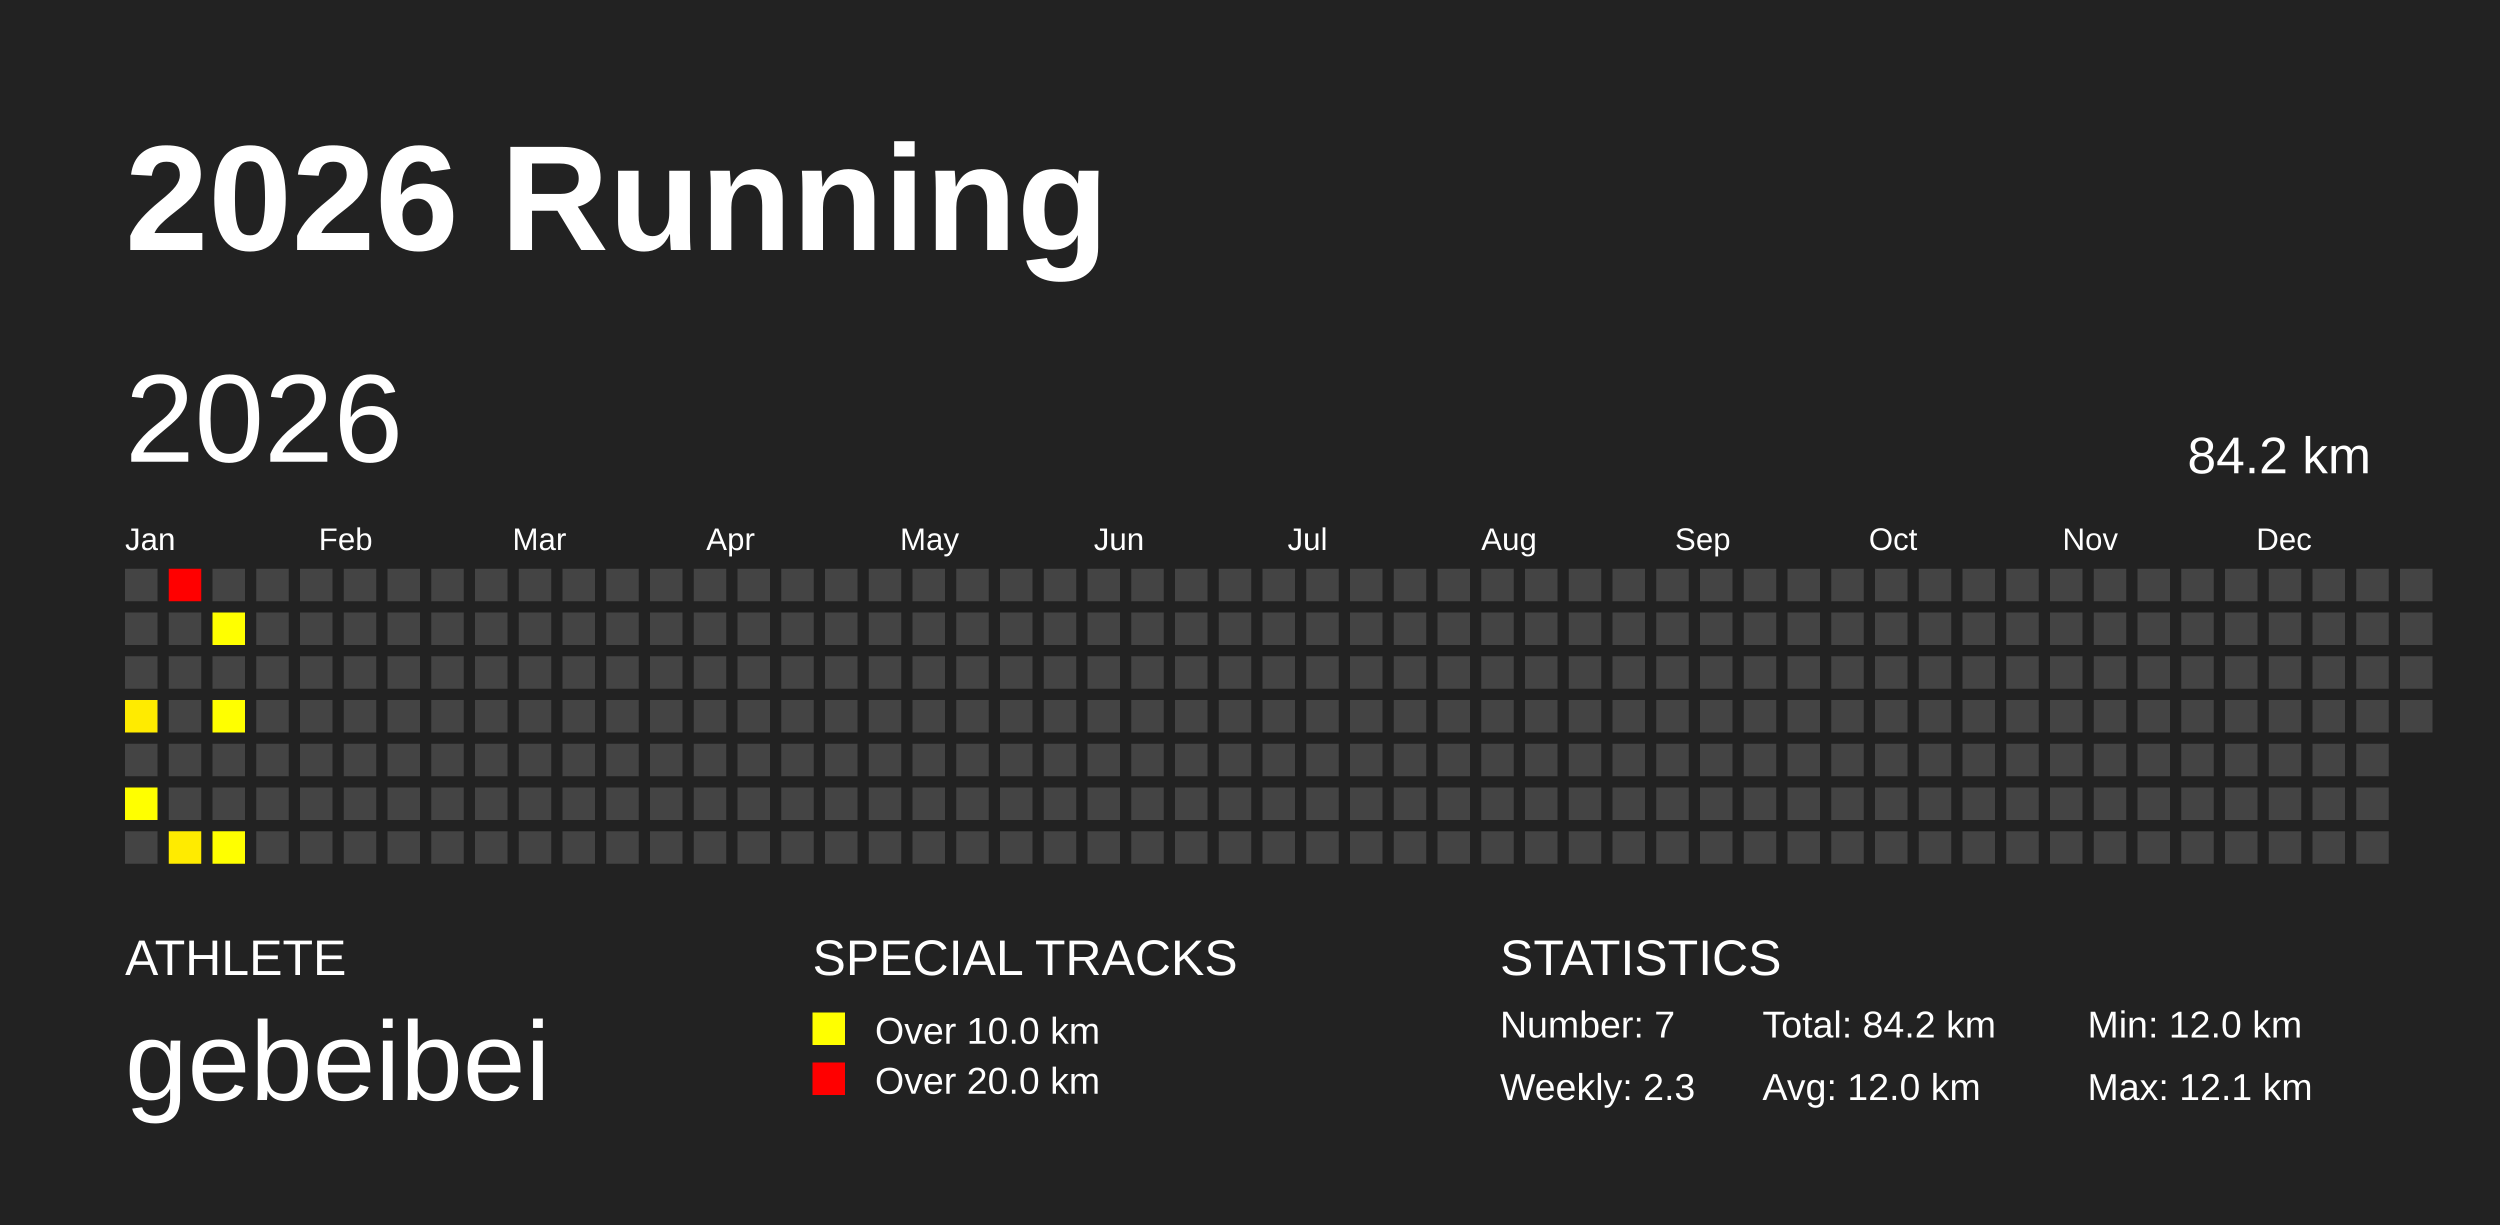
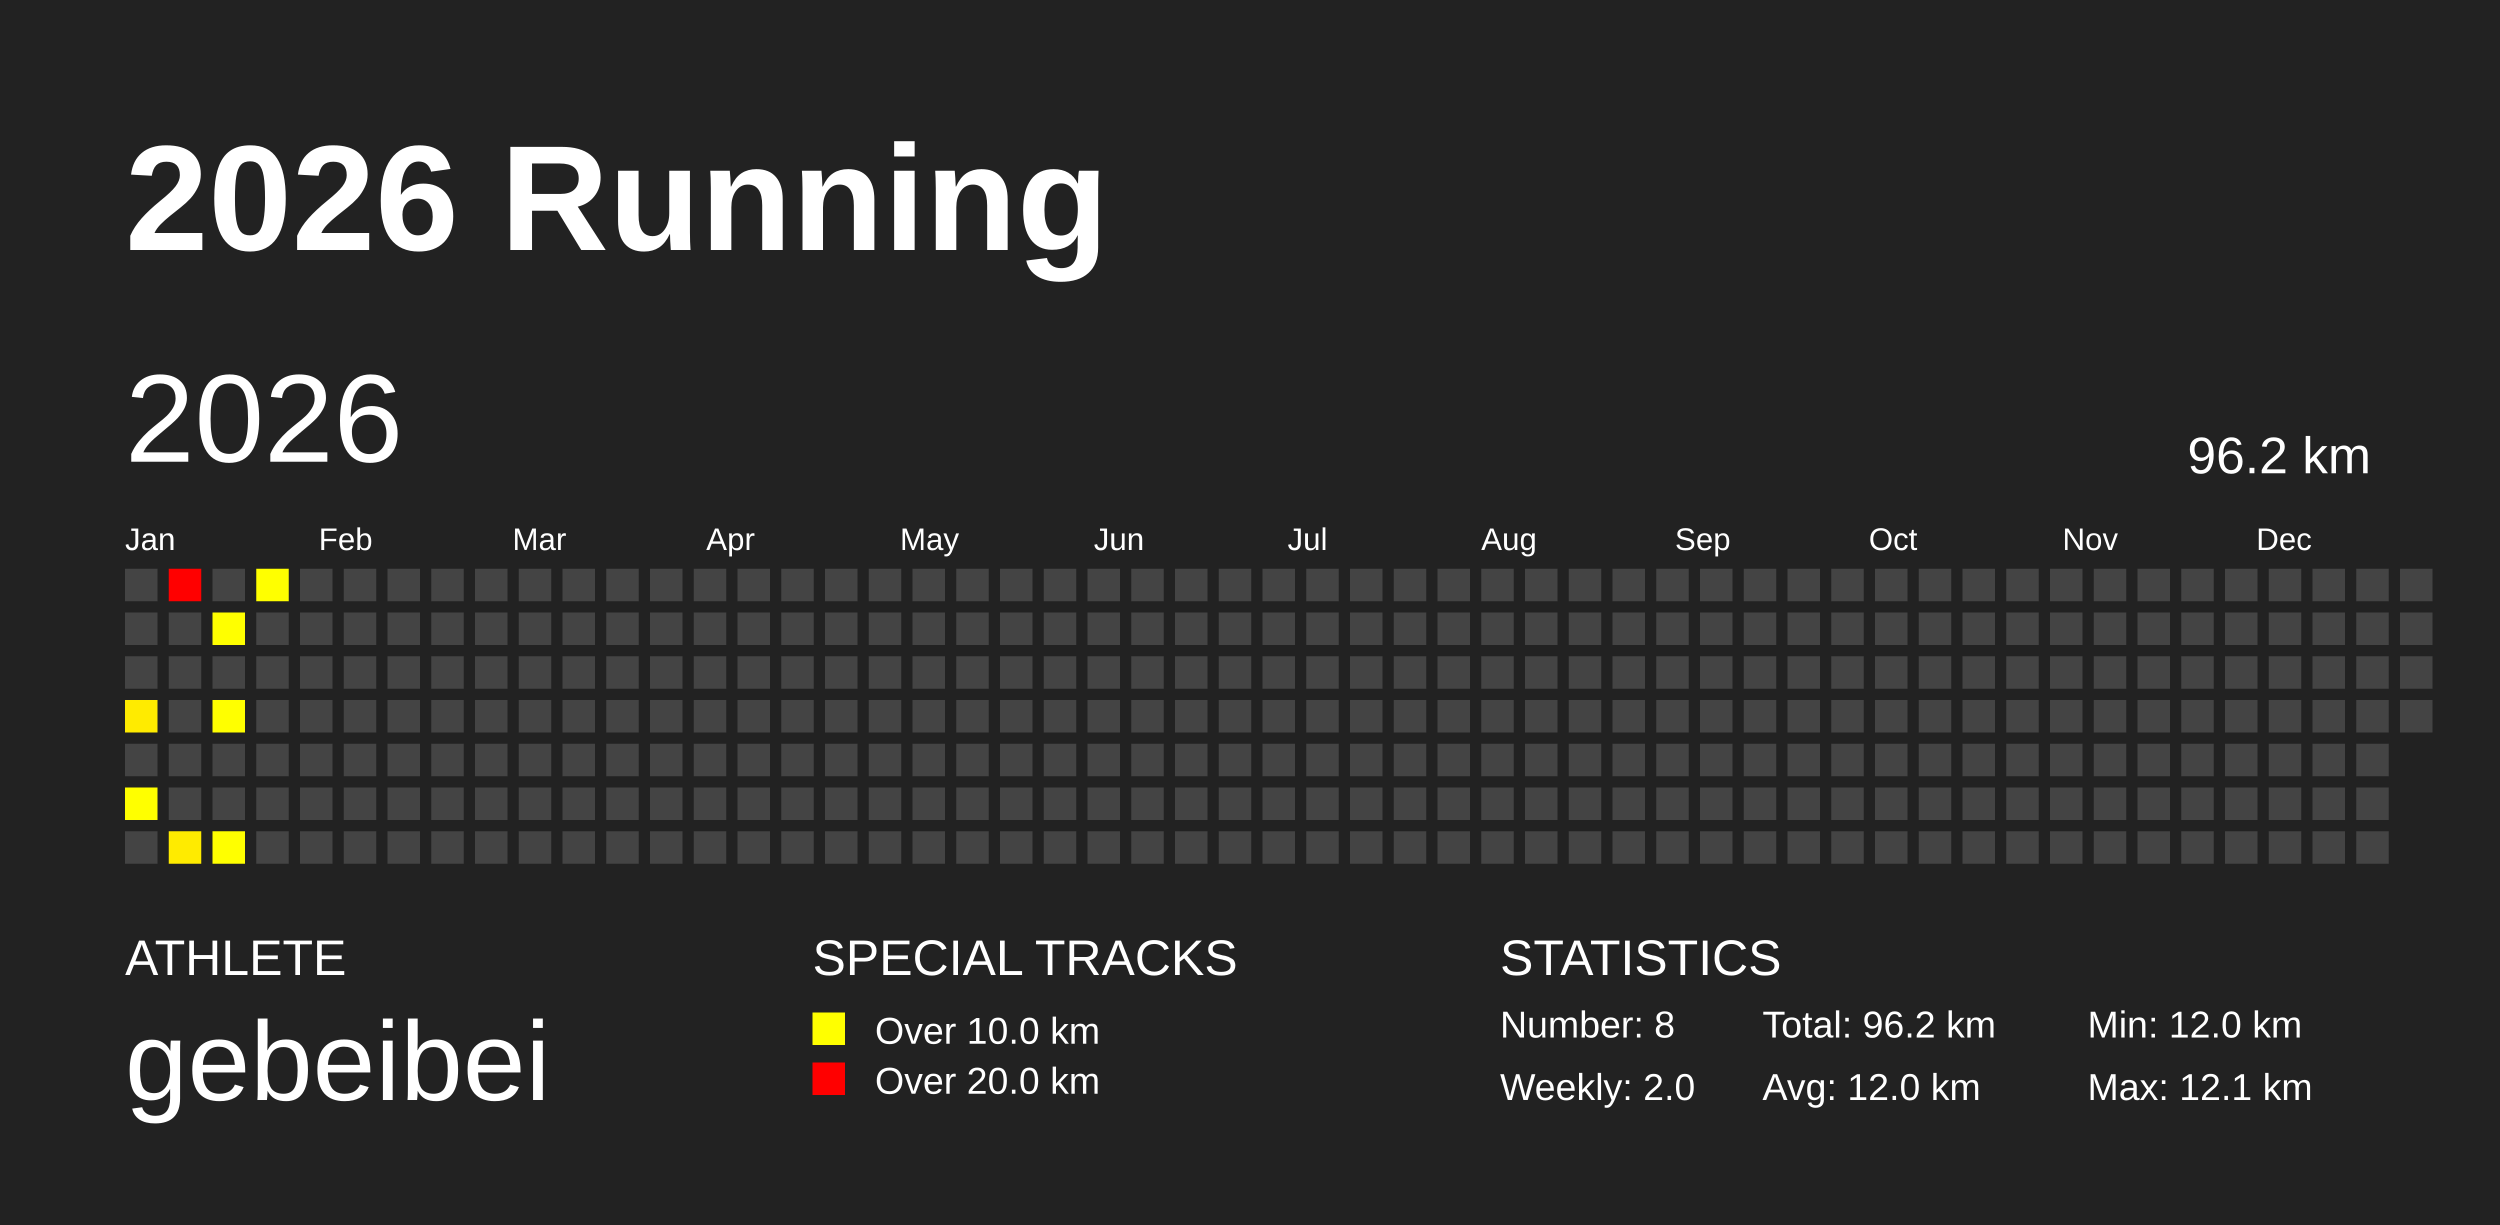
<svg xmlns="http://www.w3.org/2000/svg" baseProfile="full" height="98mm" version="1.1" viewBox="0,0,200,98" width="200mm">
  <defs />
  <rect fill="#222222" height="98" width="200" x="0" y="0" />
  <text fill="#FFFFFF" style="font-size:12px; font-family:Arial; font-weight:bold;" x="10" y="20">2026 Running</text>
  <text fill="#FFFFFF" style="font-size:4px; font-family:Arial" x="10" y="78">ATHLETE</text>
  <text fill="#FFFFFF" style="font-size:9px; font-family:Arial" x="10" y="88">gebeibei</text>
  <text fill="#FFFFFF" style="font-size:4px; font-family:Arial" x="65" y="78">SPECIAL TRACKS</text>
  <rect fill="yellow" height="2.6" width="2.6" x="65" y="81" />
  <text fill="#FFFFFF" style="font-size:3px; font-family:Arial" x="70" y="83.5">Over 10.0 km</text>
  <rect fill="red" height="2.6" width="2.6" x="65" y="85" />
  <text fill="#FFFFFF" style="font-size:3px; font-family:Arial" x="70" y="87.5">Over 20.0 km</text>
  <text fill="#FFFFFF" style="font-size:4px; font-family:Arial" x="120" y="78">STATISTICS</text>
-   <text fill="#FFFFFF" style="font-size:3px; font-family:Arial" x="120" y="83">Number: 7</text>
-   <text fill="#FFFFFF" style="font-size:3px; font-family:Arial" x="120" y="88">Weekly: 2.3</text>
-   <text fill="#FFFFFF" style="font-size:3px; font-family:Arial" x="141" y="83">Total: 84.2 km</text>
+   <text fill="#FFFFFF" style="font-size:3px; font-family:Arial" x="120" y="83">Number: 8</text>
+   <text fill="#FFFFFF" style="font-size:3px; font-family:Arial" x="120" y="88">Weekly: 2.0</text>
+   <text fill="#FFFFFF" style="font-size:3px; font-family:Arial" x="141" y="83">Total: 96.2 km</text>
  <text fill="#FFFFFF" style="font-size:3px; font-family:Arial" x="141" y="88">Avg: 12.0 km</text>
  <text fill="#FFFFFF" style="font-size:3px; font-family:Arial" x="167" y="83">Min: 12.0 km</text>
  <text fill="#FFFFFF" style="font-size:3px; font-family:Arial" x="167" y="88">Max: 12.1 km</text>
  <text dominant-baseline="hanging" fill="#FFFFFF" style="font-size:10.0px; font-family:Arial;" x="10" y="30">2026</text>
-   <text dominant-baseline="hanging" fill="#FFFFFF" style="font-size:4.125px; font-family:Arial;" x="175" y="35">84.2 km</text>
+   <text dominant-baseline="hanging" fill="#FFFFFF" style="font-size:4.125px; font-family:Arial;" x="175" y="35">96.2 km</text>
  <text fill="#FFFFFF" style="font-size:2.5px; font-family:Arial" x="10.0" y="44">Jan</text>
  <text fill="#FFFFFF" style="font-size:2.5px; font-family:Arial" x="25.5" y="44">Feb</text>
  <text fill="#FFFFFF" style="font-size:2.5px; font-family:Arial" x="41.0" y="44">Mar</text>
  <text fill="#FFFFFF" style="font-size:2.5px; font-family:Arial" x="56.5" y="44">Apr</text>
  <text fill="#FFFFFF" style="font-size:2.5px; font-family:Arial" x="72.0" y="44">May</text>
  <text fill="#FFFFFF" style="font-size:2.5px; font-family:Arial" x="87.5" y="44">Jun</text>
  <text fill="#FFFFFF" style="font-size:2.5px; font-family:Arial" x="103.0" y="44">Jul</text>
  <text fill="#FFFFFF" style="font-size:2.5px; font-family:Arial" x="118.5" y="44">Aug</text>
  <text fill="#FFFFFF" style="font-size:2.5px; font-family:Arial" x="134.0" y="44">Sep</text>
  <text fill="#FFFFFF" style="font-size:2.5px; font-family:Arial" x="149.5" y="44">Oct</text>
  <text fill="#FFFFFF" style="font-size:2.5px; font-family:Arial" x="165.0" y="44">Nov</text>
  <text fill="#FFFFFF" style="font-size:2.5px; font-family:Arial" x="180.5" y="44">Dec</text>
  <rect fill="#444444" height="2.6" width="2.6" x="10.0" y="45.5" />
  <rect fill="#444444" height="2.6" width="2.6" x="10.0" y="49.0" />
  <rect fill="#444444" height="2.6" width="2.6" x="10.0" y="52.5" />
  <rect fill="#ffeb00" height="2.6" width="2.6" x="10.0" y="56.0" />
  <rect fill="#444444" height="2.6" width="2.6" x="10.0" y="59.5" />
  <rect fill="#ffff00" height="2.6" width="2.6" x="10.0" y="63.0" />
  <rect fill="#444444" height="2.6" width="2.6" x="10.0" y="66.5" />
  <rect fill="#ff0000" height="2.6" width="2.6" x="13.5" y="45.5" />
  <rect fill="#444444" height="2.6" width="2.6" x="13.5" y="49.0" />
  <rect fill="#444444" height="2.6" width="2.6" x="13.5" y="52.5" />
  <rect fill="#444444" height="2.6" width="2.6" x="13.5" y="56.0" />
  <rect fill="#444444" height="2.6" width="2.6" x="13.5" y="59.5" />
  <rect fill="#444444" height="2.6" width="2.6" x="13.5" y="63.0" />
  <rect fill="#ffeb00" height="2.6" width="2.6" x="13.5" y="66.5" />
  <rect fill="#444444" height="2.6" width="2.6" x="17.0" y="45.5" />
  <rect fill="#ffff00" height="2.6" width="2.6" x="17.0" y="49.0" />
  <rect fill="#444444" height="2.6" width="2.6" x="17.0" y="52.5" />
  <rect fill="#ffff00" height="2.6" width="2.6" x="17.0" y="56.0" />
  <rect fill="#444444" height="2.6" width="2.6" x="17.0" y="59.5" />
  <rect fill="#444444" height="2.6" width="2.6" x="17.0" y="63.0" />
  <rect fill="#ffff00" height="2.6" width="2.6" x="17.0" y="66.5" />
-   <rect fill="#444444" height="2.6" width="2.6" x="20.5" y="45.5" />
+   <rect fill="#ffff00" height="2.6" width="2.6" x="20.5" y="45.5" />
  <rect fill="#444444" height="2.6" width="2.6" x="20.5" y="49.0" />
  <rect fill="#444444" height="2.6" width="2.6" x="20.5" y="52.5" />
  <rect fill="#444444" height="2.6" width="2.6" x="20.5" y="56.0" />
  <rect fill="#444444" height="2.6" width="2.6" x="20.5" y="59.5" />
  <rect fill="#444444" height="2.6" width="2.6" x="20.5" y="63.0" />
  <rect fill="#444444" height="2.6" width="2.6" x="20.5" y="66.5" />
  <rect fill="#444444" height="2.6" width="2.6" x="24.0" y="45.5" />
  <rect fill="#444444" height="2.6" width="2.6" x="24.0" y="49.0" />
  <rect fill="#444444" height="2.6" width="2.6" x="24.0" y="52.5" />
  <rect fill="#444444" height="2.6" width="2.6" x="24.0" y="56.0" />
  <rect fill="#444444" height="2.6" width="2.6" x="24.0" y="59.5" />
  <rect fill="#444444" height="2.6" width="2.6" x="24.0" y="63.0" />
  <rect fill="#444444" height="2.6" width="2.6" x="24.0" y="66.5" />
  <rect fill="#444444" height="2.6" width="2.6" x="27.5" y="45.5" />
  <rect fill="#444444" height="2.6" width="2.6" x="27.5" y="49.0" />
  <rect fill="#444444" height="2.6" width="2.6" x="27.5" y="52.5" />
  <rect fill="#444444" height="2.6" width="2.6" x="27.5" y="56.0" />
  <rect fill="#444444" height="2.6" width="2.6" x="27.5" y="59.5" />
  <rect fill="#444444" height="2.6" width="2.6" x="27.5" y="63.0" />
  <rect fill="#444444" height="2.6" width="2.6" x="27.5" y="66.5" />
  <rect fill="#444444" height="2.6" width="2.6" x="31.0" y="45.5" />
  <rect fill="#444444" height="2.6" width="2.6" x="31.0" y="49.0" />
  <rect fill="#444444" height="2.6" width="2.6" x="31.0" y="52.5" />
  <rect fill="#444444" height="2.6" width="2.6" x="31.0" y="56.0" />
  <rect fill="#444444" height="2.6" width="2.6" x="31.0" y="59.5" />
  <rect fill="#444444" height="2.6" width="2.6" x="31.0" y="63.0" />
  <rect fill="#444444" height="2.6" width="2.6" x="31.0" y="66.5" />
  <rect fill="#444444" height="2.6" width="2.6" x="34.5" y="45.5" />
  <rect fill="#444444" height="2.6" width="2.6" x="34.5" y="49.0" />
  <rect fill="#444444" height="2.6" width="2.6" x="34.5" y="52.5" />
  <rect fill="#444444" height="2.6" width="2.6" x="34.5" y="56.0" />
  <rect fill="#444444" height="2.6" width="2.6" x="34.5" y="59.5" />
  <rect fill="#444444" height="2.6" width="2.6" x="34.5" y="63.0" />
  <rect fill="#444444" height="2.6" width="2.6" x="34.5" y="66.5" />
  <rect fill="#444444" height="2.6" width="2.6" x="38.0" y="45.5" />
  <rect fill="#444444" height="2.6" width="2.6" x="38.0" y="49.0" />
  <rect fill="#444444" height="2.6" width="2.6" x="38.0" y="52.5" />
  <rect fill="#444444" height="2.6" width="2.6" x="38.0" y="56.0" />
  <rect fill="#444444" height="2.6" width="2.6" x="38.0" y="59.5" />
  <rect fill="#444444" height="2.6" width="2.6" x="38.0" y="63.0" />
  <rect fill="#444444" height="2.6" width="2.6" x="38.0" y="66.5" />
  <rect fill="#444444" height="2.6" width="2.6" x="41.5" y="45.5" />
  <rect fill="#444444" height="2.6" width="2.6" x="41.5" y="49.0" />
  <rect fill="#444444" height="2.6" width="2.6" x="41.5" y="52.5" />
  <rect fill="#444444" height="2.6" width="2.6" x="41.5" y="56.0" />
  <rect fill="#444444" height="2.6" width="2.6" x="41.5" y="59.5" />
  <rect fill="#444444" height="2.6" width="2.6" x="41.5" y="63.0" />
  <rect fill="#444444" height="2.6" width="2.6" x="41.5" y="66.5" />
  <rect fill="#444444" height="2.6" width="2.6" x="45.0" y="45.5" />
  <rect fill="#444444" height="2.6" width="2.6" x="45.0" y="49.0" />
  <rect fill="#444444" height="2.6" width="2.6" x="45.0" y="52.5" />
  <rect fill="#444444" height="2.6" width="2.6" x="45.0" y="56.0" />
  <rect fill="#444444" height="2.6" width="2.6" x="45.0" y="59.5" />
  <rect fill="#444444" height="2.6" width="2.6" x="45.0" y="63.0" />
  <rect fill="#444444" height="2.6" width="2.6" x="45.0" y="66.5" />
  <rect fill="#444444" height="2.6" width="2.6" x="48.5" y="45.5" />
  <rect fill="#444444" height="2.6" width="2.6" x="48.5" y="49.0" />
  <rect fill="#444444" height="2.6" width="2.6" x="48.5" y="52.5" />
  <rect fill="#444444" height="2.6" width="2.6" x="48.5" y="56.0" />
  <rect fill="#444444" height="2.6" width="2.6" x="48.5" y="59.5" />
  <rect fill="#444444" height="2.6" width="2.6" x="48.5" y="63.0" />
  <rect fill="#444444" height="2.6" width="2.6" x="48.5" y="66.5" />
  <rect fill="#444444" height="2.6" width="2.6" x="52.0" y="45.5" />
  <rect fill="#444444" height="2.6" width="2.6" x="52.0" y="49.0" />
  <rect fill="#444444" height="2.6" width="2.6" x="52.0" y="52.5" />
  <rect fill="#444444" height="2.6" width="2.6" x="52.0" y="56.0" />
  <rect fill="#444444" height="2.6" width="2.6" x="52.0" y="59.5" />
  <rect fill="#444444" height="2.6" width="2.6" x="52.0" y="63.0" />
  <rect fill="#444444" height="2.6" width="2.6" x="52.0" y="66.5" />
  <rect fill="#444444" height="2.6" width="2.6" x="55.5" y="45.5" />
  <rect fill="#444444" height="2.6" width="2.6" x="55.5" y="49.0" />
  <rect fill="#444444" height="2.6" width="2.6" x="55.5" y="52.5" />
  <rect fill="#444444" height="2.6" width="2.6" x="55.5" y="56.0" />
  <rect fill="#444444" height="2.6" width="2.6" x="55.5" y="59.5" />
  <rect fill="#444444" height="2.6" width="2.6" x="55.5" y="63.0" />
  <rect fill="#444444" height="2.6" width="2.6" x="55.5" y="66.5" />
  <rect fill="#444444" height="2.6" width="2.6" x="59.0" y="45.5" />
  <rect fill="#444444" height="2.6" width="2.6" x="59.0" y="49.0" />
  <rect fill="#444444" height="2.6" width="2.6" x="59.0" y="52.5" />
  <rect fill="#444444" height="2.6" width="2.6" x="59.0" y="56.0" />
  <rect fill="#444444" height="2.6" width="2.6" x="59.0" y="59.5" />
  <rect fill="#444444" height="2.6" width="2.6" x="59.0" y="63.0" />
  <rect fill="#444444" height="2.6" width="2.6" x="59.0" y="66.5" />
  <rect fill="#444444" height="2.6" width="2.6" x="62.5" y="45.5" />
  <rect fill="#444444" height="2.6" width="2.6" x="62.5" y="49.0" />
  <rect fill="#444444" height="2.6" width="2.6" x="62.5" y="52.5" />
  <rect fill="#444444" height="2.6" width="2.6" x="62.5" y="56.0" />
  <rect fill="#444444" height="2.6" width="2.6" x="62.5" y="59.5" />
  <rect fill="#444444" height="2.6" width="2.6" x="62.5" y="63.0" />
  <rect fill="#444444" height="2.6" width="2.6" x="62.5" y="66.5" />
  <rect fill="#444444" height="2.6" width="2.6" x="66.0" y="45.5" />
  <rect fill="#444444" height="2.6" width="2.6" x="66.0" y="49.0" />
  <rect fill="#444444" height="2.6" width="2.6" x="66.0" y="52.5" />
  <rect fill="#444444" height="2.6" width="2.6" x="66.0" y="56.0" />
  <rect fill="#444444" height="2.6" width="2.6" x="66.0" y="59.5" />
  <rect fill="#444444" height="2.6" width="2.6" x="66.0" y="63.0" />
  <rect fill="#444444" height="2.6" width="2.6" x="66.0" y="66.5" />
  <rect fill="#444444" height="2.6" width="2.6" x="69.5" y="45.5" />
  <rect fill="#444444" height="2.6" width="2.6" x="69.5" y="49.0" />
  <rect fill="#444444" height="2.6" width="2.6" x="69.5" y="52.5" />
  <rect fill="#444444" height="2.6" width="2.6" x="69.5" y="56.0" />
  <rect fill="#444444" height="2.6" width="2.6" x="69.5" y="59.5" />
  <rect fill="#444444" height="2.6" width="2.6" x="69.5" y="63.0" />
  <rect fill="#444444" height="2.6" width="2.6" x="69.5" y="66.5" />
  <rect fill="#444444" height="2.6" width="2.6" x="73.0" y="45.5" />
  <rect fill="#444444" height="2.6" width="2.6" x="73.0" y="49.0" />
  <rect fill="#444444" height="2.6" width="2.6" x="73.0" y="52.5" />
  <rect fill="#444444" height="2.6" width="2.6" x="73.0" y="56.0" />
  <rect fill="#444444" height="2.6" width="2.6" x="73.0" y="59.5" />
  <rect fill="#444444" height="2.6" width="2.6" x="73.0" y="63.0" />
  <rect fill="#444444" height="2.6" width="2.6" x="73.0" y="66.5" />
  <rect fill="#444444" height="2.6" width="2.6" x="76.5" y="45.5" />
  <rect fill="#444444" height="2.6" width="2.6" x="76.5" y="49.0" />
  <rect fill="#444444" height="2.6" width="2.6" x="76.5" y="52.5" />
  <rect fill="#444444" height="2.6" width="2.6" x="76.5" y="56.0" />
  <rect fill="#444444" height="2.6" width="2.6" x="76.5" y="59.5" />
  <rect fill="#444444" height="2.6" width="2.6" x="76.5" y="63.0" />
  <rect fill="#444444" height="2.6" width="2.6" x="76.5" y="66.5" />
  <rect fill="#444444" height="2.6" width="2.6" x="80.0" y="45.5" />
  <rect fill="#444444" height="2.6" width="2.6" x="80.0" y="49.0" />
  <rect fill="#444444" height="2.6" width="2.6" x="80.0" y="52.5" />
  <rect fill="#444444" height="2.6" width="2.6" x="80.0" y="56.0" />
  <rect fill="#444444" height="2.6" width="2.6" x="80.0" y="59.5" />
  <rect fill="#444444" height="2.6" width="2.6" x="80.0" y="63.0" />
  <rect fill="#444444" height="2.6" width="2.6" x="80.0" y="66.5" />
  <rect fill="#444444" height="2.6" width="2.6" x="83.5" y="45.5" />
  <rect fill="#444444" height="2.6" width="2.6" x="83.5" y="49.0" />
  <rect fill="#444444" height="2.6" width="2.6" x="83.5" y="52.5" />
  <rect fill="#444444" height="2.6" width="2.6" x="83.5" y="56.0" />
  <rect fill="#444444" height="2.6" width="2.6" x="83.5" y="59.5" />
  <rect fill="#444444" height="2.6" width="2.6" x="83.5" y="63.0" />
  <rect fill="#444444" height="2.6" width="2.6" x="83.5" y="66.5" />
  <rect fill="#444444" height="2.6" width="2.6" x="87.0" y="45.5" />
  <rect fill="#444444" height="2.6" width="2.6" x="87.0" y="49.0" />
  <rect fill="#444444" height="2.6" width="2.6" x="87.0" y="52.5" />
  <rect fill="#444444" height="2.6" width="2.6" x="87.0" y="56.0" />
  <rect fill="#444444" height="2.6" width="2.6" x="87.0" y="59.5" />
  <rect fill="#444444" height="2.6" width="2.6" x="87.0" y="63.0" />
  <rect fill="#444444" height="2.6" width="2.6" x="87.0" y="66.5" />
  <rect fill="#444444" height="2.6" width="2.6" x="90.5" y="45.5" />
  <rect fill="#444444" height="2.6" width="2.6" x="90.5" y="49.0" />
  <rect fill="#444444" height="2.6" width="2.6" x="90.5" y="52.5" />
  <rect fill="#444444" height="2.6" width="2.6" x="90.5" y="56.0" />
  <rect fill="#444444" height="2.6" width="2.6" x="90.5" y="59.5" />
  <rect fill="#444444" height="2.6" width="2.6" x="90.5" y="63.0" />
  <rect fill="#444444" height="2.6" width="2.6" x="90.5" y="66.5" />
  <rect fill="#444444" height="2.6" width="2.6" x="94.0" y="45.5" />
  <rect fill="#444444" height="2.6" width="2.6" x="94.0" y="49.0" />
  <rect fill="#444444" height="2.6" width="2.6" x="94.0" y="52.5" />
  <rect fill="#444444" height="2.6" width="2.6" x="94.0" y="56.0" />
  <rect fill="#444444" height="2.6" width="2.6" x="94.0" y="59.5" />
  <rect fill="#444444" height="2.6" width="2.6" x="94.0" y="63.0" />
  <rect fill="#444444" height="2.6" width="2.6" x="94.0" y="66.5" />
  <rect fill="#444444" height="2.6" width="2.6" x="97.5" y="45.5" />
  <rect fill="#444444" height="2.6" width="2.6" x="97.5" y="49.0" />
  <rect fill="#444444" height="2.6" width="2.6" x="97.5" y="52.5" />
  <rect fill="#444444" height="2.6" width="2.6" x="97.5" y="56.0" />
  <rect fill="#444444" height="2.6" width="2.6" x="97.5" y="59.5" />
  <rect fill="#444444" height="2.6" width="2.6" x="97.5" y="63.0" />
  <rect fill="#444444" height="2.6" width="2.6" x="97.5" y="66.5" />
  <rect fill="#444444" height="2.6" width="2.6" x="101.0" y="45.5" />
  <rect fill="#444444" height="2.6" width="2.6" x="101.0" y="49.0" />
  <rect fill="#444444" height="2.6" width="2.6" x="101.0" y="52.5" />
  <rect fill="#444444" height="2.6" width="2.6" x="101.0" y="56.0" />
  <rect fill="#444444" height="2.6" width="2.6" x="101.0" y="59.5" />
  <rect fill="#444444" height="2.6" width="2.6" x="101.0" y="63.0" />
  <rect fill="#444444" height="2.6" width="2.6" x="101.0" y="66.5" />
  <rect fill="#444444" height="2.6" width="2.6" x="104.5" y="45.5" />
  <rect fill="#444444" height="2.6" width="2.6" x="104.5" y="49.0" />
  <rect fill="#444444" height="2.6" width="2.6" x="104.5" y="52.5" />
  <rect fill="#444444" height="2.6" width="2.6" x="104.5" y="56.0" />
  <rect fill="#444444" height="2.6" width="2.6" x="104.5" y="59.5" />
  <rect fill="#444444" height="2.6" width="2.6" x="104.5" y="63.0" />
  <rect fill="#444444" height="2.6" width="2.6" x="104.5" y="66.5" />
  <rect fill="#444444" height="2.6" width="2.6" x="108.0" y="45.5" />
  <rect fill="#444444" height="2.6" width="2.6" x="108.0" y="49.0" />
  <rect fill="#444444" height="2.6" width="2.6" x="108.0" y="52.5" />
  <rect fill="#444444" height="2.6" width="2.6" x="108.0" y="56.0" />
  <rect fill="#444444" height="2.6" width="2.6" x="108.0" y="59.5" />
  <rect fill="#444444" height="2.6" width="2.6" x="108.0" y="63.0" />
  <rect fill="#444444" height="2.6" width="2.6" x="108.0" y="66.5" />
  <rect fill="#444444" height="2.6" width="2.6" x="111.5" y="45.5" />
  <rect fill="#444444" height="2.6" width="2.6" x="111.5" y="49.0" />
  <rect fill="#444444" height="2.6" width="2.6" x="111.5" y="52.5" />
  <rect fill="#444444" height="2.6" width="2.6" x="111.5" y="56.0" />
  <rect fill="#444444" height="2.6" width="2.6" x="111.5" y="59.5" />
  <rect fill="#444444" height="2.6" width="2.6" x="111.5" y="63.0" />
  <rect fill="#444444" height="2.6" width="2.6" x="111.5" y="66.5" />
  <rect fill="#444444" height="2.6" width="2.6" x="115.0" y="45.5" />
  <rect fill="#444444" height="2.6" width="2.6" x="115.0" y="49.0" />
  <rect fill="#444444" height="2.6" width="2.6" x="115.0" y="52.5" />
  <rect fill="#444444" height="2.6" width="2.6" x="115.0" y="56.0" />
  <rect fill="#444444" height="2.6" width="2.6" x="115.0" y="59.5" />
  <rect fill="#444444" height="2.6" width="2.6" x="115.0" y="63.0" />
  <rect fill="#444444" height="2.6" width="2.6" x="115.0" y="66.5" />
  <rect fill="#444444" height="2.6" width="2.6" x="118.5" y="45.5" />
  <rect fill="#444444" height="2.6" width="2.6" x="118.5" y="49.0" />
  <rect fill="#444444" height="2.6" width="2.6" x="118.5" y="52.5" />
  <rect fill="#444444" height="2.6" width="2.6" x="118.5" y="56.0" />
  <rect fill="#444444" height="2.6" width="2.6" x="118.5" y="59.5" />
  <rect fill="#444444" height="2.6" width="2.6" x="118.5" y="63.0" />
  <rect fill="#444444" height="2.6" width="2.6" x="118.5" y="66.5" />
  <rect fill="#444444" height="2.6" width="2.6" x="122.0" y="45.5" />
  <rect fill="#444444" height="2.6" width="2.6" x="122.0" y="49.0" />
  <rect fill="#444444" height="2.6" width="2.6" x="122.0" y="52.5" />
  <rect fill="#444444" height="2.6" width="2.6" x="122.0" y="56.0" />
  <rect fill="#444444" height="2.6" width="2.6" x="122.0" y="59.5" />
  <rect fill="#444444" height="2.6" width="2.6" x="122.0" y="63.0" />
  <rect fill="#444444" height="2.6" width="2.6" x="122.0" y="66.5" />
  <rect fill="#444444" height="2.6" width="2.6" x="125.5" y="45.5" />
  <rect fill="#444444" height="2.6" width="2.6" x="125.5" y="49.0" />
  <rect fill="#444444" height="2.6" width="2.6" x="125.5" y="52.5" />
  <rect fill="#444444" height="2.6" width="2.6" x="125.5" y="56.0" />
  <rect fill="#444444" height="2.6" width="2.6" x="125.5" y="59.5" />
  <rect fill="#444444" height="2.6" width="2.6" x="125.5" y="63.0" />
  <rect fill="#444444" height="2.6" width="2.6" x="125.5" y="66.5" />
  <rect fill="#444444" height="2.6" width="2.6" x="129.0" y="45.5" />
  <rect fill="#444444" height="2.6" width="2.6" x="129.0" y="49.0" />
  <rect fill="#444444" height="2.6" width="2.6" x="129.0" y="52.5" />
  <rect fill="#444444" height="2.6" width="2.6" x="129.0" y="56.0" />
  <rect fill="#444444" height="2.6" width="2.6" x="129.0" y="59.5" />
  <rect fill="#444444" height="2.6" width="2.6" x="129.0" y="63.0" />
  <rect fill="#444444" height="2.6" width="2.6" x="129.0" y="66.5" />
  <rect fill="#444444" height="2.6" width="2.6" x="132.5" y="45.5" />
  <rect fill="#444444" height="2.6" width="2.6" x="132.5" y="49.0" />
  <rect fill="#444444" height="2.6" width="2.6" x="132.5" y="52.5" />
  <rect fill="#444444" height="2.6" width="2.6" x="132.5" y="56.0" />
  <rect fill="#444444" height="2.6" width="2.6" x="132.5" y="59.5" />
  <rect fill="#444444" height="2.6" width="2.6" x="132.5" y="63.0" />
  <rect fill="#444444" height="2.6" width="2.6" x="132.5" y="66.5" />
  <rect fill="#444444" height="2.6" width="2.6" x="136.0" y="45.5" />
  <rect fill="#444444" height="2.6" width="2.6" x="136.0" y="49.0" />
  <rect fill="#444444" height="2.6" width="2.6" x="136.0" y="52.5" />
  <rect fill="#444444" height="2.6" width="2.6" x="136.0" y="56.0" />
  <rect fill="#444444" height="2.6" width="2.6" x="136.0" y="59.5" />
  <rect fill="#444444" height="2.6" width="2.6" x="136.0" y="63.0" />
  <rect fill="#444444" height="2.6" width="2.6" x="136.0" y="66.5" />
  <rect fill="#444444" height="2.6" width="2.6" x="139.5" y="45.5" />
  <rect fill="#444444" height="2.6" width="2.6" x="139.5" y="49.0" />
  <rect fill="#444444" height="2.6" width="2.6" x="139.5" y="52.5" />
  <rect fill="#444444" height="2.6" width="2.6" x="139.5" y="56.0" />
  <rect fill="#444444" height="2.6" width="2.6" x="139.5" y="59.5" />
  <rect fill="#444444" height="2.6" width="2.6" x="139.5" y="63.0" />
  <rect fill="#444444" height="2.6" width="2.6" x="139.5" y="66.5" />
  <rect fill="#444444" height="2.6" width="2.6" x="143.0" y="45.5" />
  <rect fill="#444444" height="2.6" width="2.6" x="143.0" y="49.0" />
  <rect fill="#444444" height="2.6" width="2.6" x="143.0" y="52.5" />
  <rect fill="#444444" height="2.6" width="2.6" x="143.0" y="56.0" />
  <rect fill="#444444" height="2.6" width="2.6" x="143.0" y="59.5" />
  <rect fill="#444444" height="2.6" width="2.6" x="143.0" y="63.0" />
  <rect fill="#444444" height="2.6" width="2.6" x="143.0" y="66.5" />
  <rect fill="#444444" height="2.6" width="2.6" x="146.5" y="45.5" />
  <rect fill="#444444" height="2.6" width="2.6" x="146.5" y="49.0" />
  <rect fill="#444444" height="2.6" width="2.6" x="146.5" y="52.5" />
  <rect fill="#444444" height="2.6" width="2.6" x="146.5" y="56.0" />
  <rect fill="#444444" height="2.6" width="2.6" x="146.5" y="59.5" />
  <rect fill="#444444" height="2.6" width="2.6" x="146.5" y="63.0" />
  <rect fill="#444444" height="2.6" width="2.6" x="146.5" y="66.5" />
  <rect fill="#444444" height="2.6" width="2.6" x="150.0" y="45.5" />
  <rect fill="#444444" height="2.6" width="2.6" x="150.0" y="49.0" />
  <rect fill="#444444" height="2.6" width="2.6" x="150.0" y="52.5" />
  <rect fill="#444444" height="2.6" width="2.6" x="150.0" y="56.0" />
  <rect fill="#444444" height="2.6" width="2.6" x="150.0" y="59.5" />
  <rect fill="#444444" height="2.6" width="2.6" x="150.0" y="63.0" />
  <rect fill="#444444" height="2.6" width="2.6" x="150.0" y="66.5" />
  <rect fill="#444444" height="2.6" width="2.6" x="153.5" y="45.5" />
  <rect fill="#444444" height="2.6" width="2.6" x="153.5" y="49.0" />
  <rect fill="#444444" height="2.6" width="2.6" x="153.5" y="52.5" />
  <rect fill="#444444" height="2.6" width="2.6" x="153.5" y="56.0" />
  <rect fill="#444444" height="2.6" width="2.6" x="153.5" y="59.5" />
  <rect fill="#444444" height="2.6" width="2.6" x="153.5" y="63.0" />
  <rect fill="#444444" height="2.6" width="2.6" x="153.5" y="66.5" />
  <rect fill="#444444" height="2.6" width="2.6" x="157.0" y="45.5" />
  <rect fill="#444444" height="2.6" width="2.6" x="157.0" y="49.0" />
  <rect fill="#444444" height="2.6" width="2.6" x="157.0" y="52.5" />
  <rect fill="#444444" height="2.6" width="2.6" x="157.0" y="56.0" />
  <rect fill="#444444" height="2.6" width="2.6" x="157.0" y="59.5" />
  <rect fill="#444444" height="2.6" width="2.6" x="157.0" y="63.0" />
  <rect fill="#444444" height="2.6" width="2.6" x="157.0" y="66.5" />
  <rect fill="#444444" height="2.6" width="2.6" x="160.5" y="45.5" />
  <rect fill="#444444" height="2.6" width="2.6" x="160.5" y="49.0" />
  <rect fill="#444444" height="2.6" width="2.6" x="160.5" y="52.5" />
  <rect fill="#444444" height="2.6" width="2.6" x="160.5" y="56.0" />
  <rect fill="#444444" height="2.6" width="2.6" x="160.5" y="59.5" />
  <rect fill="#444444" height="2.6" width="2.6" x="160.5" y="63.0" />
  <rect fill="#444444" height="2.6" width="2.6" x="160.5" y="66.5" />
  <rect fill="#444444" height="2.6" width="2.6" x="164.0" y="45.5" />
  <rect fill="#444444" height="2.6" width="2.6" x="164.0" y="49.0" />
  <rect fill="#444444" height="2.6" width="2.6" x="164.0" y="52.5" />
  <rect fill="#444444" height="2.6" width="2.6" x="164.0" y="56.0" />
  <rect fill="#444444" height="2.6" width="2.6" x="164.0" y="59.5" />
  <rect fill="#444444" height="2.6" width="2.6" x="164.0" y="63.0" />
  <rect fill="#444444" height="2.6" width="2.6" x="164.0" y="66.5" />
  <rect fill="#444444" height="2.6" width="2.6" x="167.5" y="45.5" />
  <rect fill="#444444" height="2.6" width="2.6" x="167.5" y="49.0" />
  <rect fill="#444444" height="2.6" width="2.6" x="167.5" y="52.5" />
  <rect fill="#444444" height="2.6" width="2.6" x="167.5" y="56.0" />
  <rect fill="#444444" height="2.6" width="2.6" x="167.5" y="59.5" />
  <rect fill="#444444" height="2.6" width="2.6" x="167.5" y="63.0" />
  <rect fill="#444444" height="2.6" width="2.6" x="167.5" y="66.5" />
  <rect fill="#444444" height="2.6" width="2.6" x="171.0" y="45.5" />
  <rect fill="#444444" height="2.6" width="2.6" x="171.0" y="49.0" />
  <rect fill="#444444" height="2.6" width="2.6" x="171.0" y="52.5" />
  <rect fill="#444444" height="2.6" width="2.6" x="171.0" y="56.0" />
  <rect fill="#444444" height="2.6" width="2.6" x="171.0" y="59.5" />
  <rect fill="#444444" height="2.6" width="2.6" x="171.0" y="63.0" />
  <rect fill="#444444" height="2.6" width="2.6" x="171.0" y="66.5" />
  <rect fill="#444444" height="2.6" width="2.6" x="174.5" y="45.5" />
  <rect fill="#444444" height="2.6" width="2.6" x="174.5" y="49.0" />
  <rect fill="#444444" height="2.6" width="2.6" x="174.5" y="52.5" />
  <rect fill="#444444" height="2.6" width="2.6" x="174.5" y="56.0" />
  <rect fill="#444444" height="2.6" width="2.6" x="174.5" y="59.5" />
  <rect fill="#444444" height="2.6" width="2.6" x="174.5" y="63.0" />
  <rect fill="#444444" height="2.6" width="2.6" x="174.5" y="66.5" />
  <rect fill="#444444" height="2.6" width="2.6" x="178.0" y="45.5" />
  <rect fill="#444444" height="2.6" width="2.6" x="178.0" y="49.0" />
  <rect fill="#444444" height="2.6" width="2.6" x="178.0" y="52.5" />
  <rect fill="#444444" height="2.6" width="2.6" x="178.0" y="56.0" />
  <rect fill="#444444" height="2.6" width="2.6" x="178.0" y="59.5" />
  <rect fill="#444444" height="2.6" width="2.6" x="178.0" y="63.0" />
  <rect fill="#444444" height="2.6" width="2.6" x="178.0" y="66.5" />
  <rect fill="#444444" height="2.6" width="2.6" x="181.5" y="45.5" />
  <rect fill="#444444" height="2.6" width="2.6" x="181.5" y="49.0" />
  <rect fill="#444444" height="2.6" width="2.6" x="181.5" y="52.5" />
  <rect fill="#444444" height="2.6" width="2.6" x="181.5" y="56.0" />
  <rect fill="#444444" height="2.6" width="2.6" x="181.5" y="59.5" />
  <rect fill="#444444" height="2.6" width="2.6" x="181.5" y="63.0" />
  <rect fill="#444444" height="2.6" width="2.6" x="181.5" y="66.5" />
  <rect fill="#444444" height="2.6" width="2.6" x="185.0" y="45.5" />
  <rect fill="#444444" height="2.6" width="2.6" x="185.0" y="49.0" />
  <rect fill="#444444" height="2.6" width="2.6" x="185.0" y="52.5" />
  <rect fill="#444444" height="2.6" width="2.6" x="185.0" y="56.0" />
  <rect fill="#444444" height="2.6" width="2.6" x="185.0" y="59.5" />
  <rect fill="#444444" height="2.6" width="2.6" x="185.0" y="63.0" />
  <rect fill="#444444" height="2.6" width="2.6" x="185.0" y="66.5" />
  <rect fill="#444444" height="2.6" width="2.6" x="188.5" y="45.5" />
  <rect fill="#444444" height="2.6" width="2.6" x="188.5" y="49.0" />
  <rect fill="#444444" height="2.6" width="2.6" x="188.5" y="52.5" />
  <rect fill="#444444" height="2.6" width="2.6" x="188.5" y="56.0" />
  <rect fill="#444444" height="2.6" width="2.6" x="188.5" y="59.5" />
  <rect fill="#444444" height="2.6" width="2.6" x="188.5" y="63.0" />
  <rect fill="#444444" height="2.6" width="2.6" x="188.5" y="66.5" />
  <rect fill="#444444" height="2.6" width="2.6" x="192.0" y="45.5" />
  <rect fill="#444444" height="2.6" width="2.6" x="192.0" y="49.0" />
  <rect fill="#444444" height="2.6" width="2.6" x="192.0" y="52.5" />
  <rect fill="#444444" height="2.6" width="2.6" x="192.0" y="56.0" />
</svg>
